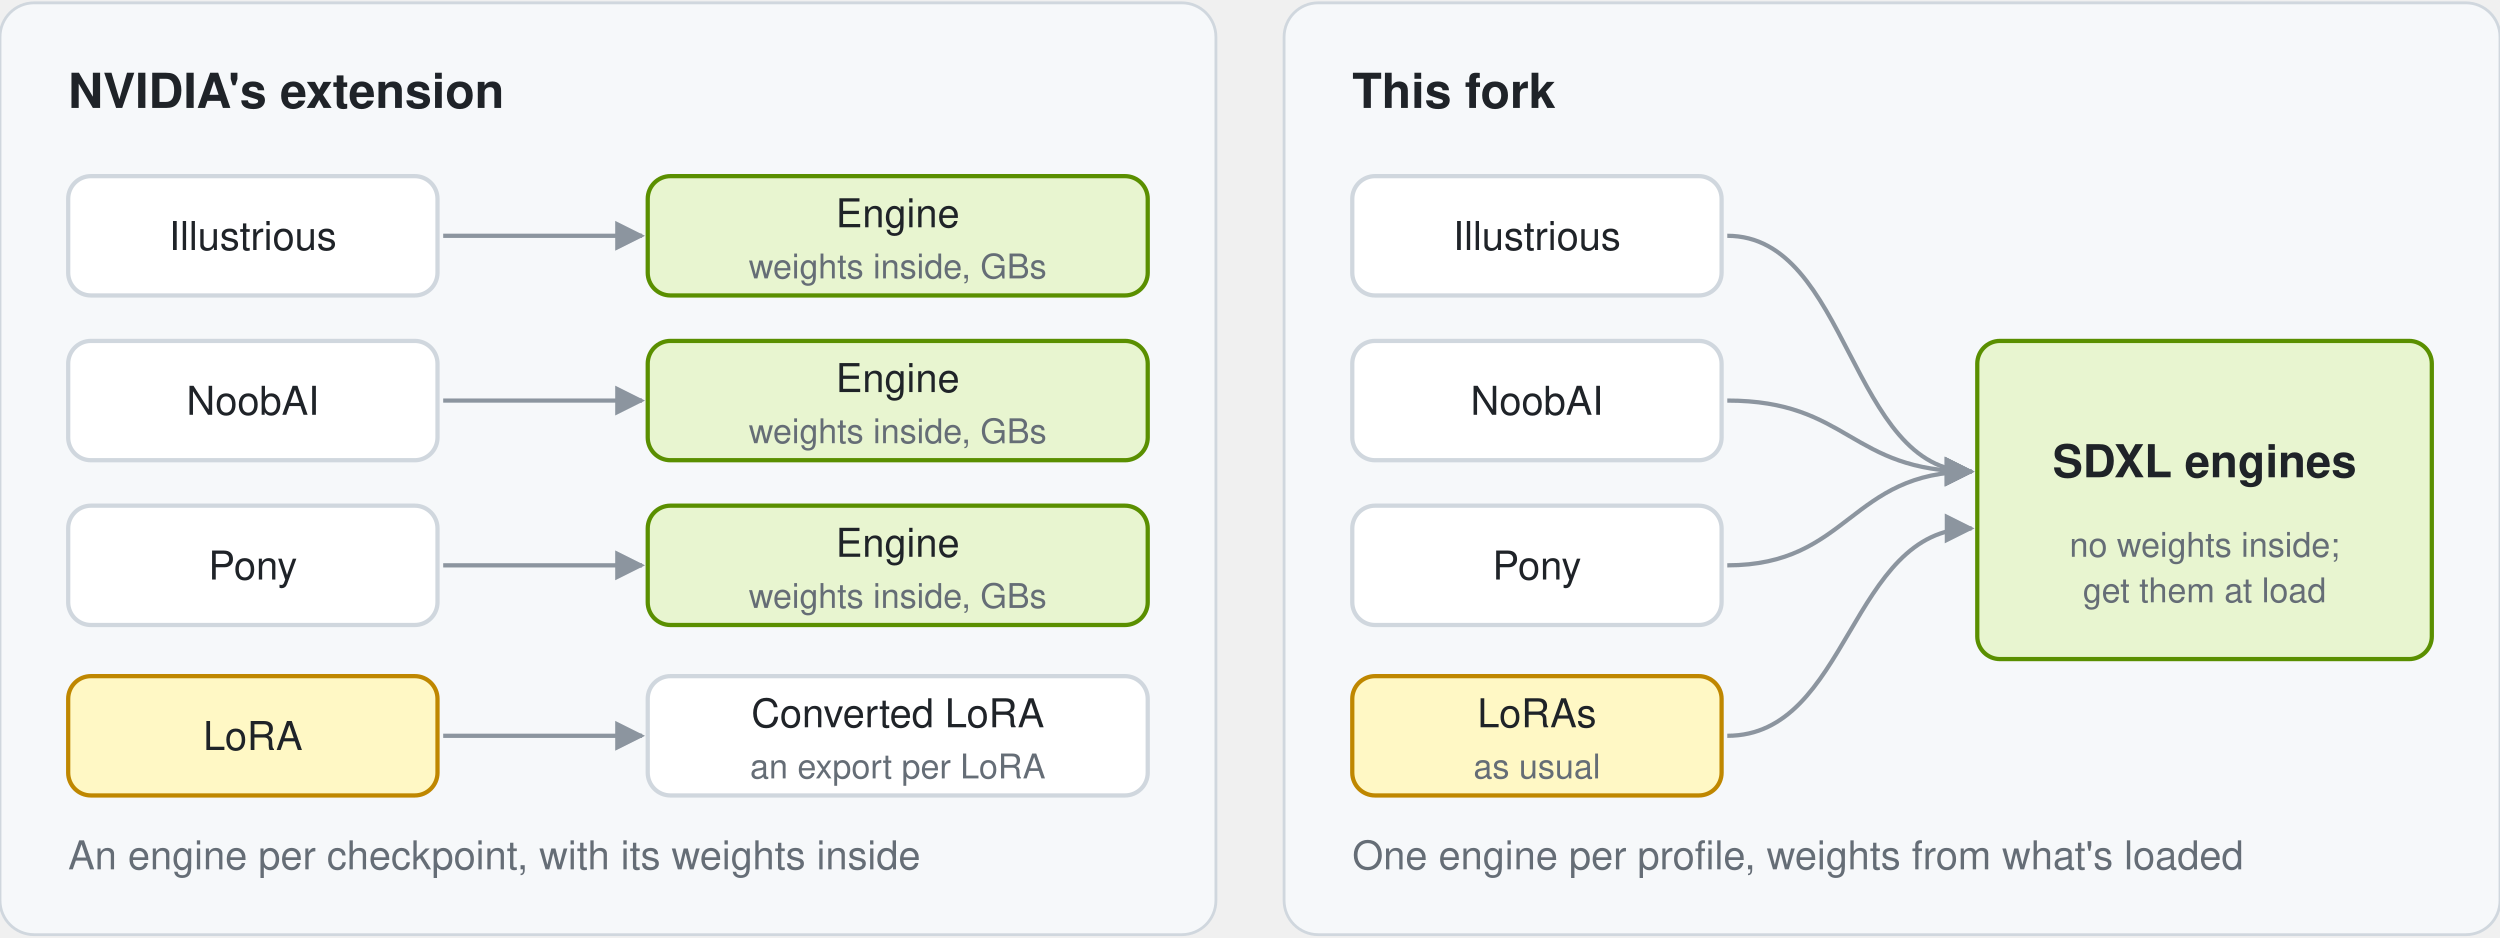
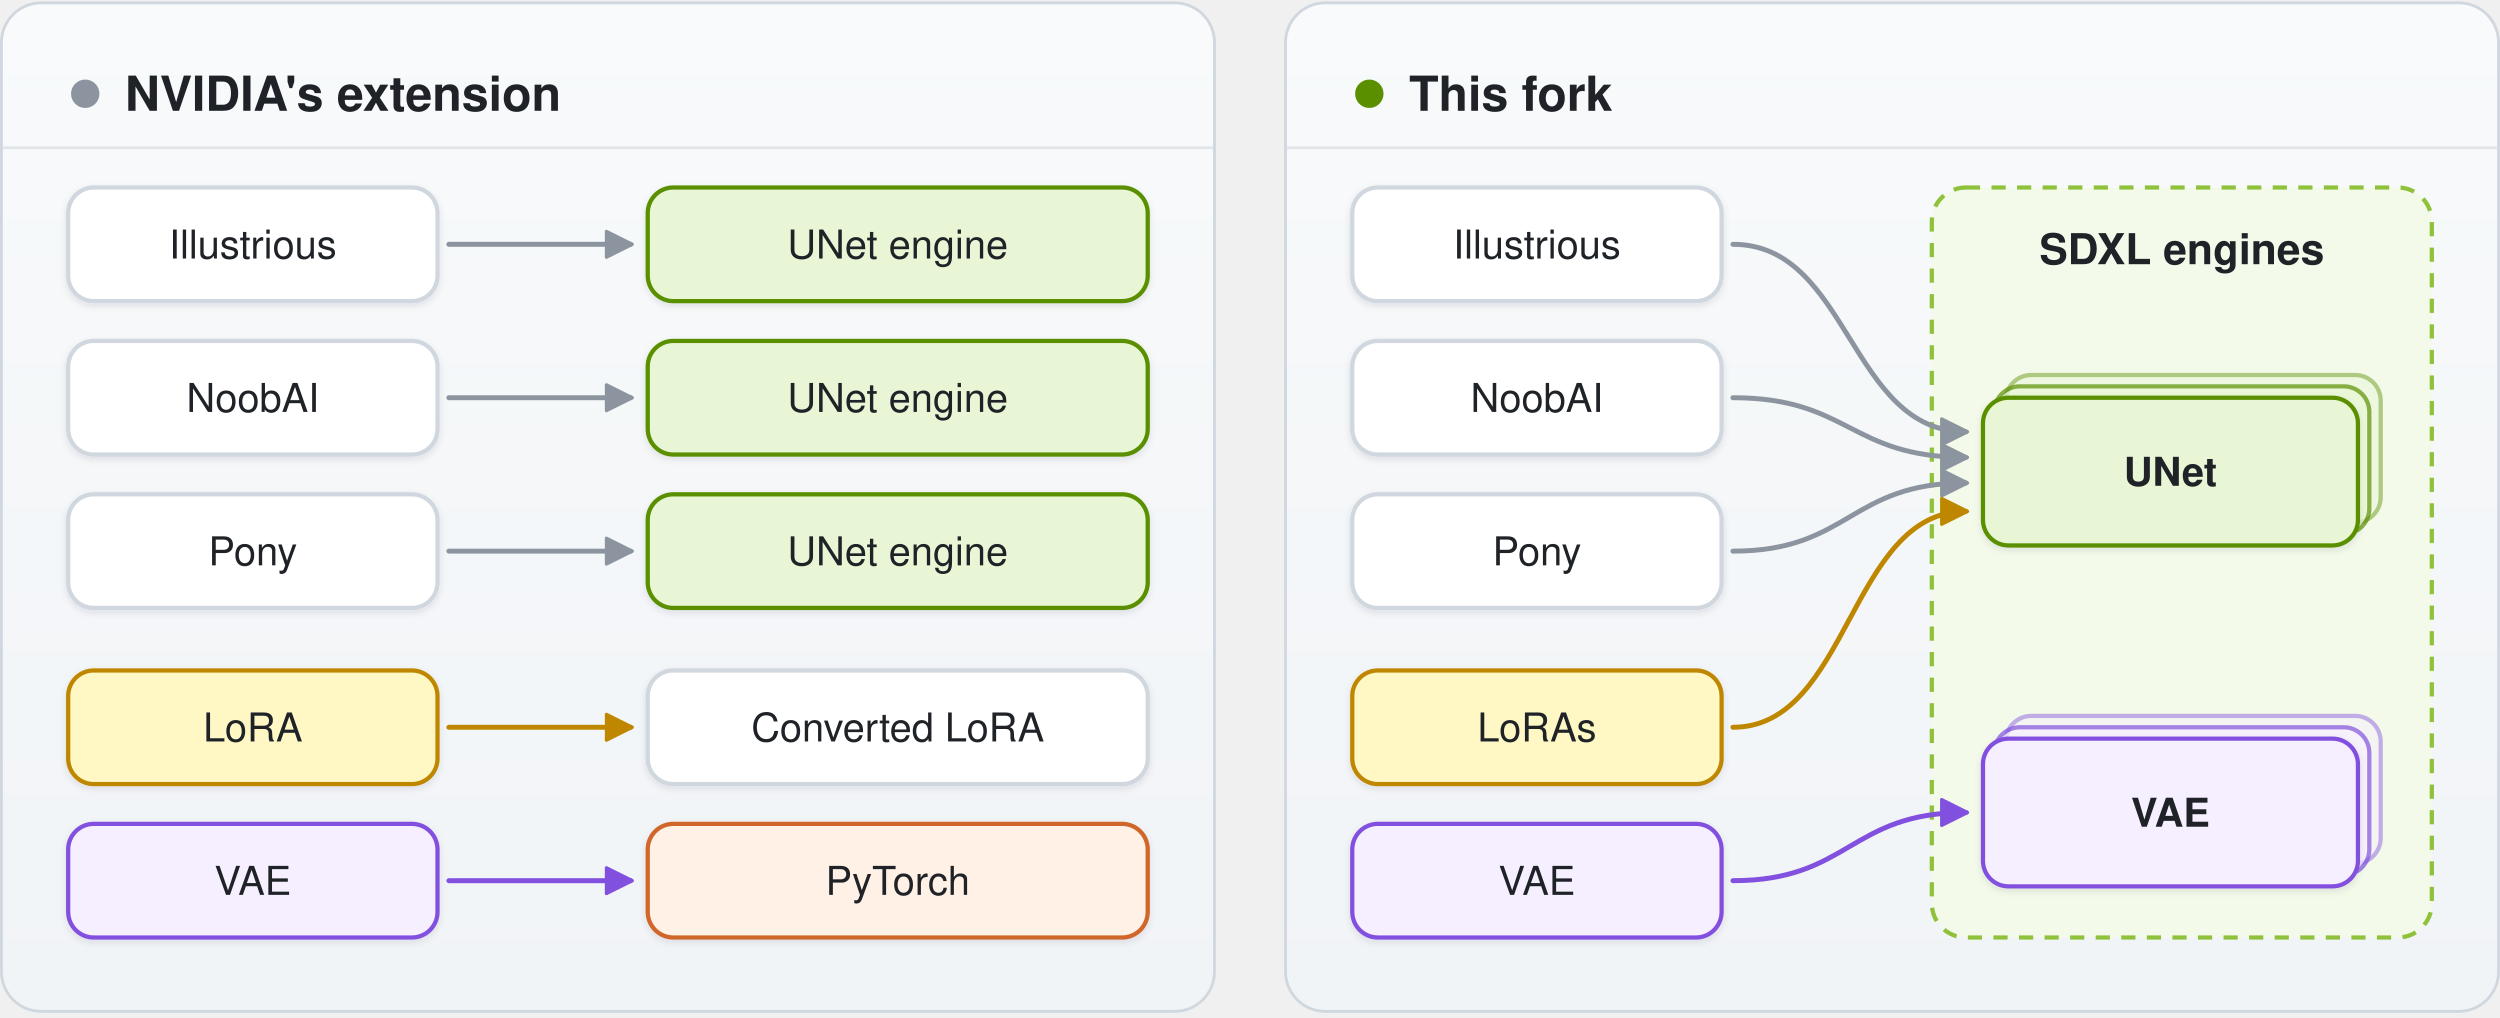
- <svg xmlns="http://www.w3.org/2000/svg" viewBox="0 0 880 330" width="880" height="330" font-family="-apple-system, BlinkMacSystemFont, 'Segoe UI', Helvetica, Arial, sans-serif">
+ <svg xmlns="http://www.w3.org/2000/svg" viewBox="0 0 880 358" width="880" height="358" font-family="-apple-system, BlinkMacSystemFont, 'Segoe UI', Helvetica, Arial, sans-serif">
  <defs>
-     <marker id="h" viewBox="0 0 10 10" refX="9" refY="5" markerWidth="7" markerHeight="7" orient="auto-start-reverse">
-       <path d="M0 0L10 5L0 10z" fill="#8c959f" />
+     <linearGradient id="bg" x1="0" y1="0" x2="0" y2="1">
+       <stop offset="0" stop-color="#f8fafb" />
+       <stop offset="1" stop-color="#f1f4f7" />
+     </linearGradient>
+     <filter id="s" x="-10%" y="-20%" width="120%" height="150%">
+       <feDropShadow dx="0" dy="1" stdDeviation="1.4" flood-color="#1f2328" flood-opacity="0.10" />
+     </filter>
+     <marker id="hg" viewBox="0 0 10 10" refX="8.5" refY="5" markerWidth="6.5" markerHeight="6.5" orient="auto-start-reverse">
+       <path d="M1 1L9 5L1 9z" fill="#8c959f" stroke="#8c959f" stroke-linejoin="round" />
+     </marker>
+     <marker id="ha" viewBox="0 0 10 10" refX="8.5" refY="5" markerWidth="6.5" markerHeight="6.5" orient="auto-start-reverse">
+       <path d="M1 1L9 5L1 9z" fill="#bf8700" stroke="#bf8700" stroke-linejoin="round" />
+     </marker>
+     <marker id="hp" viewBox="0 0 10 10" refX="8.5" refY="5" markerWidth="6.5" markerHeight="6.5" orient="auto-start-reverse">
+       <path d="M1 1L9 5L1 9z" fill="#8250df" stroke="#8250df" stroke-linejoin="round" />
    </marker>
  </defs>
-   <rect x="0" y="1" width="428" height="328" rx="12" fill="#f6f8fa" stroke="#d0d7de" />
-   <text x="24" y="38" font-size="17" font-weight="600" fill="#1f2328">NVIDIA's extension</text>
-   <text x="24" y="306" font-size="14" fill="#656d76">An engine per checkpoint, with its weights inside</text>
-   <rect x="24" y="62" width="130" height="42" rx="8" fill="#ffffff" stroke="#d0d7de" stroke-width="1.5" />
-   <text x="89.0" y="88.0" font-size="14" text-anchor="middle" fill="#1f2328">Illustrious</text>
-   <path d="M156 83 C191.0 83 191.0 83 226 83" fill="none" stroke="#8c959f" stroke-width="1.5" marker-end="url(#h)" />
-   <rect x="228" y="62" width="176" height="42" rx="8" fill="#e8f5d0" stroke="#5a8f00" stroke-width="1.5" />
-   <text x="316.0" y="80.0" font-size="14" text-anchor="middle" fill="#1f2328">Engine</text>
-   <text x="316.0" y="98.0" font-size="12" text-anchor="middle" fill="#656d76">weights inside, GBs</text>
-   <rect x="24" y="120" width="130" height="42" rx="8" fill="#ffffff" stroke="#d0d7de" stroke-width="1.5" />
-   <text x="89.0" y="146.0" font-size="14" text-anchor="middle" fill="#1f2328">NoobAI</text>
-   <path d="M156 141 C191.0 141 191.0 141 226 141" fill="none" stroke="#8c959f" stroke-width="1.5" marker-end="url(#h)" />
-   <rect x="228" y="120" width="176" height="42" rx="8" fill="#e8f5d0" stroke="#5a8f00" stroke-width="1.5" />
-   <text x="316.0" y="138.0" font-size="14" text-anchor="middle" fill="#1f2328">Engine</text>
-   <text x="316.0" y="156.0" font-size="12" text-anchor="middle" fill="#656d76">weights inside, GBs</text>
-   <rect x="24" y="178" width="130" height="42" rx="8" fill="#ffffff" stroke="#d0d7de" stroke-width="1.5" />
-   <text x="89.0" y="204.0" font-size="14" text-anchor="middle" fill="#1f2328">Pony</text>
-   <path d="M156 199 C191.0 199 191.0 199 226 199" fill="none" stroke="#8c959f" stroke-width="1.5" marker-end="url(#h)" />
-   <rect x="228" y="178" width="176" height="42" rx="8" fill="#e8f5d0" stroke="#5a8f00" stroke-width="1.5" />
-   <text x="316.0" y="196.0" font-size="14" text-anchor="middle" fill="#1f2328">Engine</text>
-   <text x="316.0" y="214.0" font-size="12" text-anchor="middle" fill="#656d76">weights inside, GBs</text>
-   <rect x="24" y="238" width="130" height="42" rx="8" fill="#fff8c5" stroke="#bf8700" stroke-width="1.5" />
-   <text x="89.0" y="264.0" font-size="14" text-anchor="middle" fill="#1f2328">LoRA</text>
-   <path d="M156 259 C191.0 259 191.0 259 226 259" fill="none" stroke="#8c959f" stroke-width="1.5" marker-end="url(#h)" />
-   <rect x="228" y="238" width="176" height="42" rx="8" fill="#ffffff" stroke="#d0d7de" stroke-width="1.5" />
-   <text x="316.0" y="256.0" font-size="14" text-anchor="middle" fill="#1f2328">Converted LoRA</text>
-   <text x="316.0" y="274.0" font-size="12" text-anchor="middle" fill="#656d76">an export per LoRA</text>
-   <rect x="452" y="1" width="428" height="328" rx="12" fill="#f6f8fa" stroke="#d0d7de" />
-   <text x="476" y="38" font-size="17" font-weight="600" fill="#1f2328">This fork</text>
-   <text x="476" y="306" font-size="14" fill="#656d76">One engine per profile, weights from what's loaded</text>
-   <rect x="476" y="62" width="130" height="42" rx="8" fill="#ffffff" stroke="#d0d7de" stroke-width="1.5" />
-   <text x="541.0" y="88.0" font-size="14" text-anchor="middle" fill="#1f2328">Illustrious</text>
-   <path d="M608 83 C651.0 83 651.0 166 694 166" fill="none" stroke="#8c959f" stroke-width="1.5" marker-end="url(#h)" />
-   <rect x="476" y="120" width="130" height="42" rx="8" fill="#ffffff" stroke="#d0d7de" stroke-width="1.5" />
-   <text x="541.0" y="146.0" font-size="14" text-anchor="middle" fill="#1f2328">NoobAI</text>
-   <path d="M608 141 C651.0 141 651.0 166 694 166" fill="none" stroke="#8c959f" stroke-width="1.5" marker-end="url(#h)" />
-   <rect x="476" y="178" width="130" height="42" rx="8" fill="#ffffff" stroke="#d0d7de" stroke-width="1.5" />
-   <text x="541.0" y="204.0" font-size="14" text-anchor="middle" fill="#1f2328">Pony</text>
-   <path d="M608 199 C651.0 199 651.0 166 694 166" fill="none" stroke="#8c959f" stroke-width="1.5" marker-end="url(#h)" />
-   <rect x="476" y="238" width="130" height="42" rx="8" fill="#fff8c5" stroke="#bf8700" stroke-width="1.5" />
-   <text x="541.0" y="256.0" font-size="14" text-anchor="middle" fill="#1f2328">LoRAs</text>
-   <text x="541.0" y="274.0" font-size="12" text-anchor="middle" fill="#656d76">as usual</text>
-   <path d="M608 259 C651.0 259 651.0 186 694 186" fill="none" stroke="#8c959f" stroke-width="1.5" marker-end="url(#h)" />
-   <rect x="696" y="120" width="160" height="112" rx="8" fill="#e8f5d0" stroke="#5a8f00" stroke-width="1.5" />
-   <text x="776.0" y="181.0" font-size="14" text-anchor="middle" fill="#1f2328" />
-   <text x="776" y="168" font-size="16" font-weight="600" text-anchor="middle" fill="#1f2328">SDXL engines</text>
-   <text x="776" y="196" font-size="12" text-anchor="middle" fill="#656d76">no weights inside;</text>
-   <text x="776" y="212" font-size="12" text-anchor="middle" fill="#656d76">get them at load</text>
+   <rect x="0.5" y="1" width="427" height="355" rx="14" fill="url(#bg)" stroke="#d0d7de" />
+   <circle cx="30" cy="33" r="5" fill="#8c959f" />
+   <text x="44" y="39" font-size="17" font-weight="600" fill="#1f2328">NVIDIA's extension</text>
+   <line x1="1" y1="52" x2="427" y2="52" stroke="#e1e6eb" />
+   <rect x="24" y="66" width="130" height="40" rx="9" fill="#ffffff" stroke="#d0d7de" stroke-width="1.5" filter="url(#s)" />
+   <text x="89.0" y="91.0" font-size="14" text-anchor="middle" fill="#1f2328">Illustrious</text>
+   <path d="M158 86.0 C190.0 86.0 190.0 86.0 222 86.0" fill="none" stroke="#8c959f" stroke-width="1.75" stroke-linecap="round" marker-end="url(#hg)" />
+   <rect x="228" y="66" width="176" height="40" rx="9" fill="#e9f6d6" stroke="#5a8f00" stroke-width="1.5" filter="url(#s)" />
+   <text x="316.0" y="91.0" font-size="14" text-anchor="middle" fill="#1f2328">UNet engine</text>
+   <rect x="24" y="120" width="130" height="40" rx="9" fill="#ffffff" stroke="#d0d7de" stroke-width="1.5" filter="url(#s)" />
+   <text x="89.0" y="145.0" font-size="14" text-anchor="middle" fill="#1f2328">NoobAI</text>
+   <path d="M158 140.0 C190.0 140.0 190.0 140.0 222 140.0" fill="none" stroke="#8c959f" stroke-width="1.75" stroke-linecap="round" marker-end="url(#hg)" />
+   <rect x="228" y="120" width="176" height="40" rx="9" fill="#e9f6d6" stroke="#5a8f00" stroke-width="1.5" filter="url(#s)" />
+   <text x="316.0" y="145.0" font-size="14" text-anchor="middle" fill="#1f2328">UNet engine</text>
+   <rect x="24" y="174" width="130" height="40" rx="9" fill="#ffffff" stroke="#d0d7de" stroke-width="1.5" filter="url(#s)" />
+   <text x="89.0" y="199.0" font-size="14" text-anchor="middle" fill="#1f2328">Pony</text>
+   <path d="M158 194.0 C190.0 194.0 190.0 194.0 222 194.0" fill="none" stroke="#8c959f" stroke-width="1.75" stroke-linecap="round" marker-end="url(#hg)" />
+   <rect x="228" y="174" width="176" height="40" rx="9" fill="#e9f6d6" stroke="#5a8f00" stroke-width="1.5" filter="url(#s)" />
+   <text x="316.0" y="199.0" font-size="14" text-anchor="middle" fill="#1f2328">UNet engine</text>
+   <rect x="24" y="236" width="130" height="40" rx="9" fill="#fff8c5" stroke="#bf8700" stroke-width="1.5" filter="url(#s)" />
+   <text x="89.0" y="261.0" font-size="14" text-anchor="middle" fill="#1f2328">LoRA</text>
+   <path d="M158 256.0 C190.0 256.0 190.0 256.0 222 256.0" fill="none" stroke="#bf8700" stroke-width="1.75" stroke-linecap="round" marker-end="url(#ha)" />
+   <rect x="228" y="236" width="176" height="40" rx="9" fill="#ffffff" stroke="#d0d7de" stroke-width="1.5" filter="url(#s)" />
+   <text x="316.0" y="261.0" font-size="14" text-anchor="middle" fill="#1f2328">Converted LoRA</text>
+   <rect x="24" y="290" width="130" height="40" rx="9" fill="#f6efff" stroke="#8250df" stroke-width="1.5" filter="url(#s)" />
+   <text x="89.0" y="315.0" font-size="14" text-anchor="middle" fill="#1f2328">VAE</text>
+   <path d="M158 310.0 C190.0 310.0 190.0 310.0 222 310.0" fill="none" stroke="#8250df" stroke-width="1.75" stroke-linecap="round" marker-end="url(#hp)" />
+   <rect x="228" y="290" width="176" height="40" rx="9" fill="#fff1e5" stroke="#d1662b" stroke-width="1.5" filter="url(#s)" />
+   <text x="316.0" y="315.0" font-size="14" text-anchor="middle" fill="#1f2328">PyTorch</text>
+   <rect x="452.5" y="1" width="427" height="355" rx="14" fill="url(#bg)" stroke="#d0d7de" />
+   <circle cx="482" cy="33" r="5" fill="#5a8f00" />
+   <text x="496" y="39" font-size="17" font-weight="600" fill="#1f2328">This fork</text>
+   <line x1="453" y1="52" x2="879" y2="52" stroke="#e1e6eb" />
+   <rect x="680" y="66" width="176" height="264" rx="12" fill="#f3faea" stroke="#8fc23a" stroke-width="1.5" stroke-dasharray="5 4" />
+   <text x="768.0" y="93" font-size="15" font-weight="600" text-anchor="middle" fill="#1f2328">SDXL engines</text>
+   <rect x="706.0" y="132" width="132" height="52" rx="9" fill="#e9f6d6" stroke="#5a8f00" stroke-width="1.5" opacity="0.45" />
+   <rect x="702.0" y="136" width="132" height="52" rx="9" fill="#e9f6d6" stroke="#5a8f00" stroke-width="1.5" opacity="0.7" />
+   <rect x="698.0" y="140" width="132" height="52" rx="9" fill="#e9f6d6" stroke="#5a8f00" stroke-width="1.5" filter="url(#s)" />
+   <text x="764.0" y="171.0" font-size="14" font-weight="600" text-anchor="middle" fill="#1f2328">UNet</text>
+   <rect x="706.0" y="252" width="132" height="52" rx="9" fill="#f6efff" stroke="#8250df" stroke-width="1.5" opacity="0.45" />
+   <rect x="702.0" y="256" width="132" height="52" rx="9" fill="#f6efff" stroke="#8250df" stroke-width="1.5" opacity="0.7" />
+   <rect x="698.0" y="260" width="132" height="52" rx="9" fill="#f6efff" stroke="#8250df" stroke-width="1.5" filter="url(#s)" />
+   <text x="764.0" y="291.0" font-size="14" font-weight="600" text-anchor="middle" fill="#1f2328">VAE</text>
+   <rect x="476" y="66" width="130" height="40" rx="9" fill="#ffffff" stroke="#d0d7de" stroke-width="1.5" filter="url(#s)" />
+   <text x="541.0" y="91.0" font-size="14" text-anchor="middle" fill="#1f2328">Illustrious</text>
+   <path d="M610 86.0 C651.0 86.0 651.0 152 692.0 152" fill="none" stroke="#8c959f" stroke-width="1.75" stroke-linecap="round" marker-end="url(#hg)" />
+   <rect x="476" y="120" width="130" height="40" rx="9" fill="#ffffff" stroke="#d0d7de" stroke-width="1.5" filter="url(#s)" />
+   <text x="541.0" y="145.0" font-size="14" text-anchor="middle" fill="#1f2328">NoobAI</text>
+   <path d="M610 140.0 C651.0 140.0 651.0 161 692.0 161" fill="none" stroke="#8c959f" stroke-width="1.75" stroke-linecap="round" marker-end="url(#hg)" />
+   <rect x="476" y="174" width="130" height="40" rx="9" fill="#ffffff" stroke="#d0d7de" stroke-width="1.5" filter="url(#s)" />
+   <text x="541.0" y="199.0" font-size="14" text-anchor="middle" fill="#1f2328">Pony</text>
+   <path d="M610 194.0 C651.0 194.0 651.0 170 692.0 170" fill="none" stroke="#8c959f" stroke-width="1.75" stroke-linecap="round" marker-end="url(#hg)" />
+   <rect x="476" y="236" width="130" height="40" rx="9" fill="#fff8c5" stroke="#bf8700" stroke-width="1.5" filter="url(#s)" />
+   <text x="541.0" y="261.0" font-size="14" text-anchor="middle" fill="#1f2328">LoRAs</text>
+   <path d="M610 256.0 C651.0 256.0 651.0 180 692.0 180" fill="none" stroke="#bf8700" stroke-width="1.75" stroke-linecap="round" marker-end="url(#ha)" />
+   <rect x="476" y="290" width="130" height="40" rx="9" fill="#f6efff" stroke="#8250df" stroke-width="1.5" filter="url(#s)" />
+   <text x="541.0" y="315.0" font-size="14" text-anchor="middle" fill="#1f2328">VAE</text>
+   <path d="M610 310.0 C651.0 310.0 651.0 286.0 692.0 286.0" fill="none" stroke="#8250df" stroke-width="1.75" stroke-linecap="round" marker-end="url(#hp)" />
</svg>
